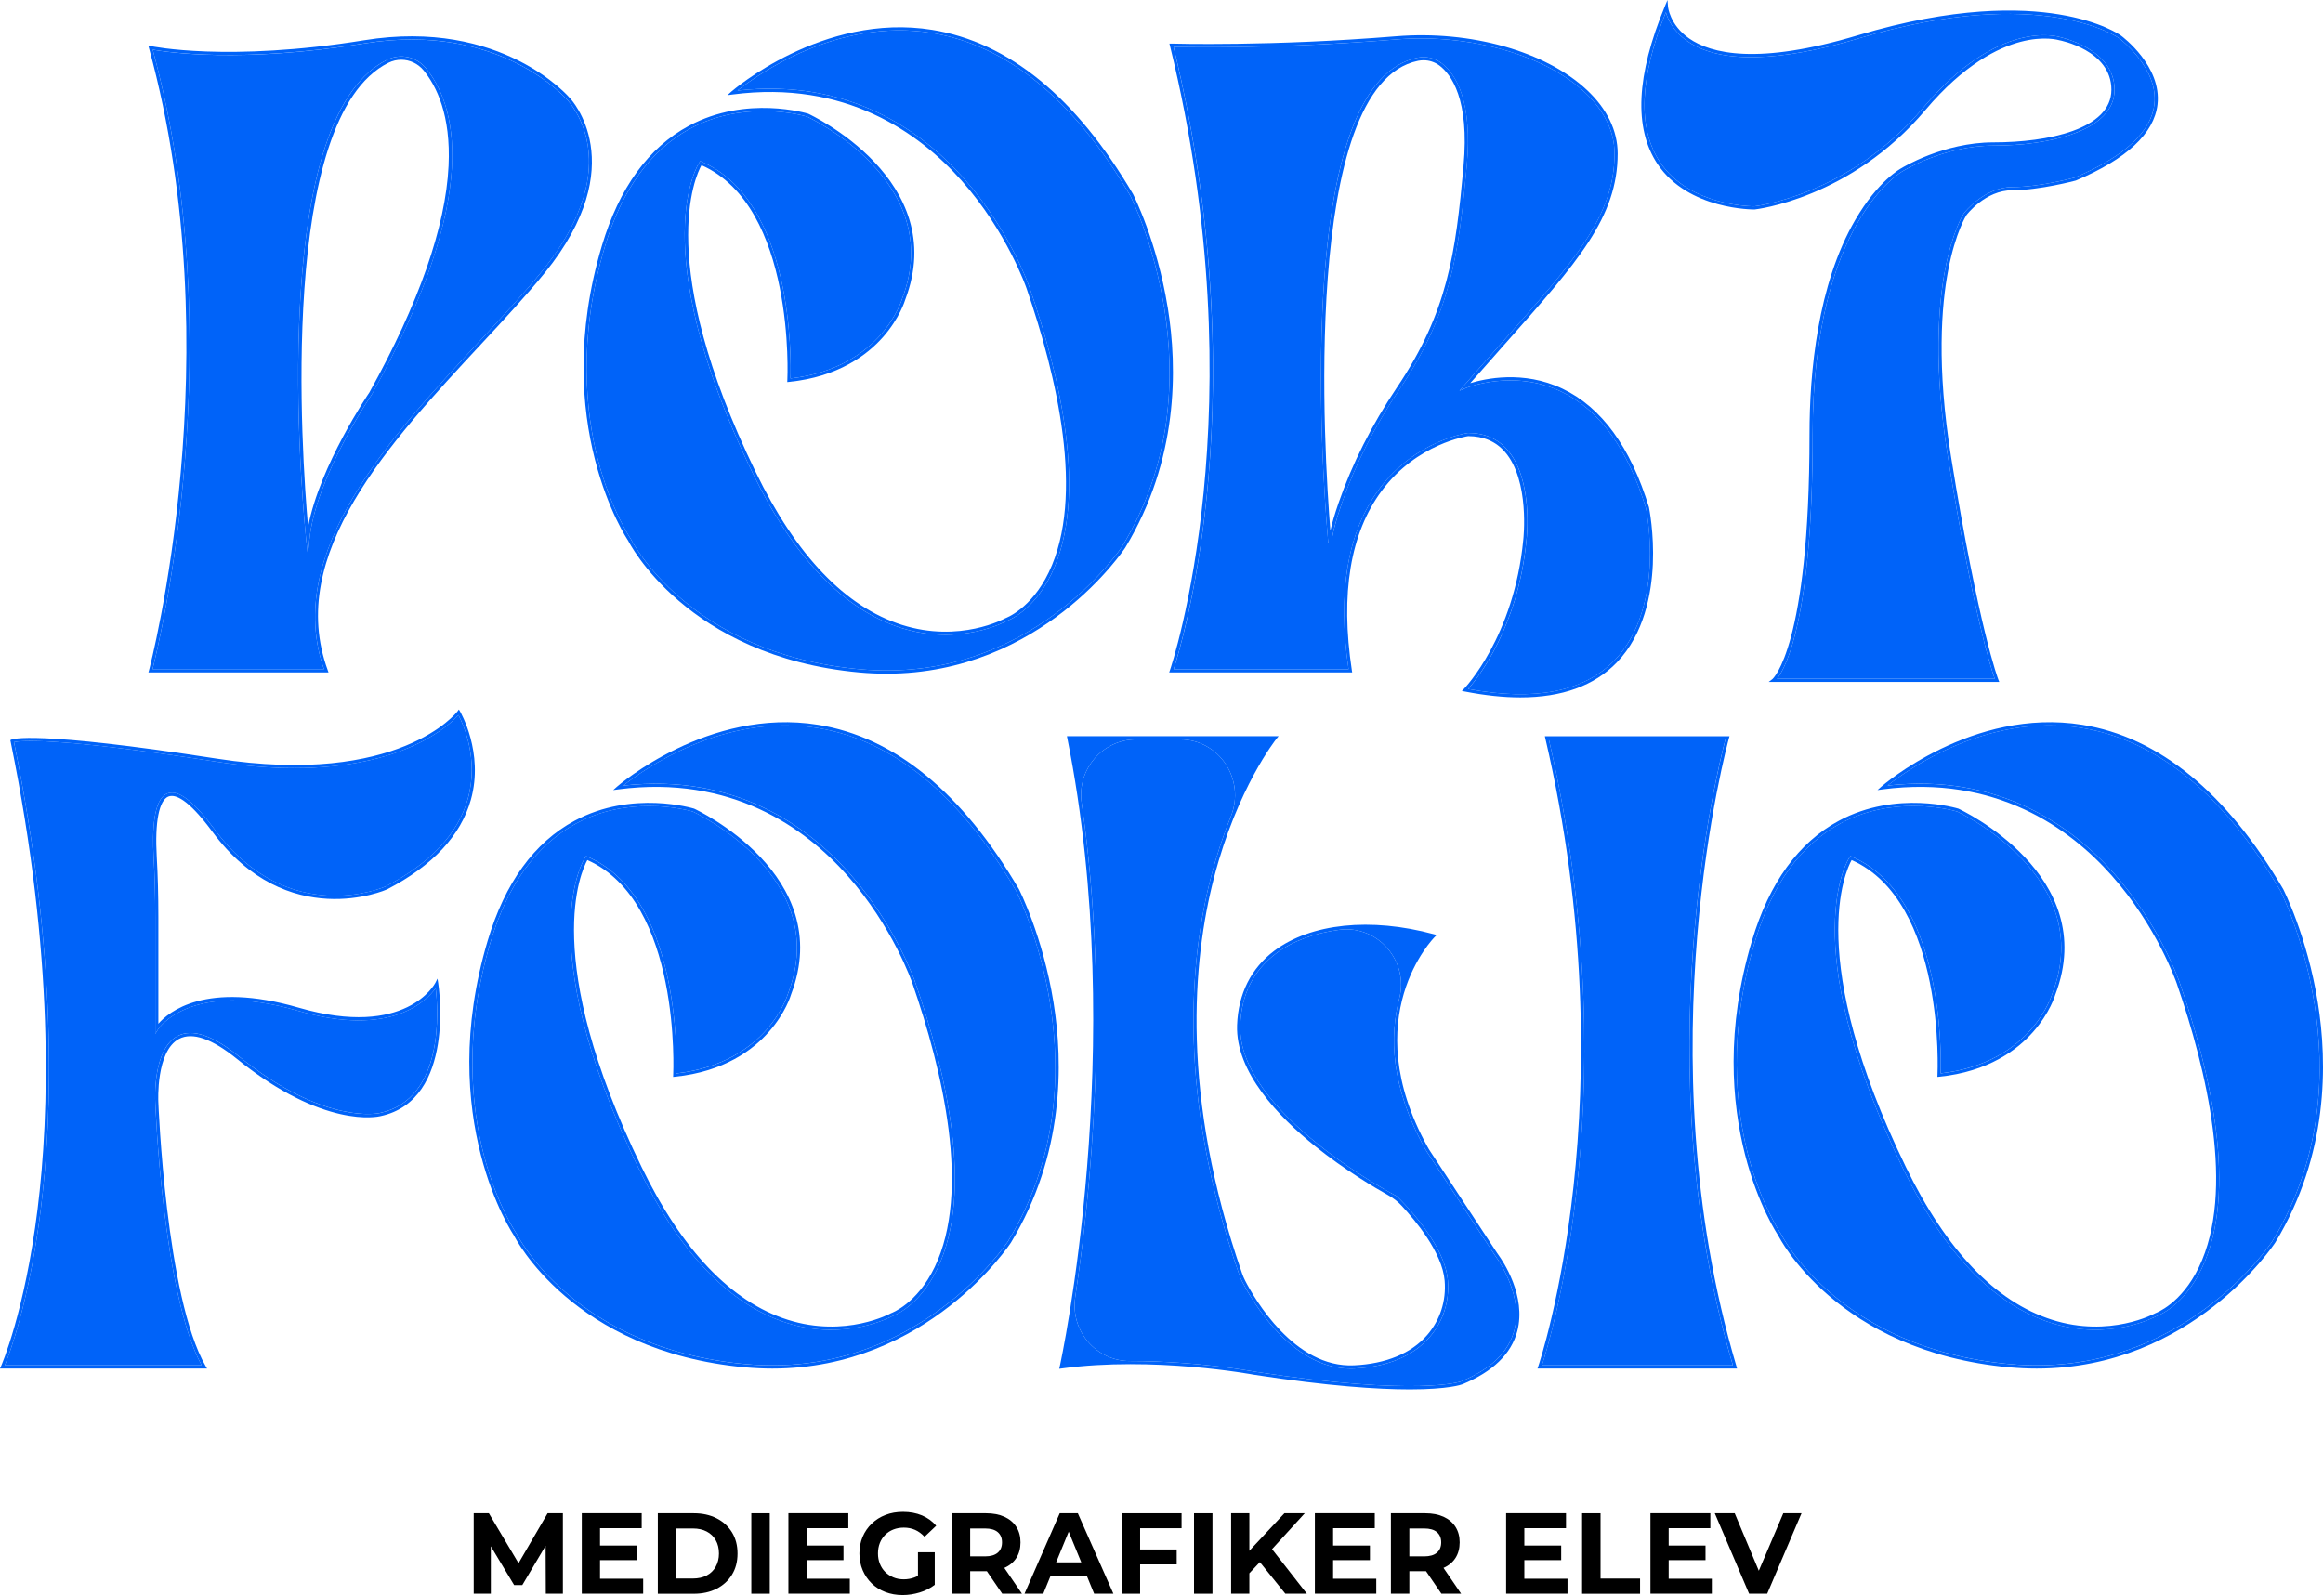
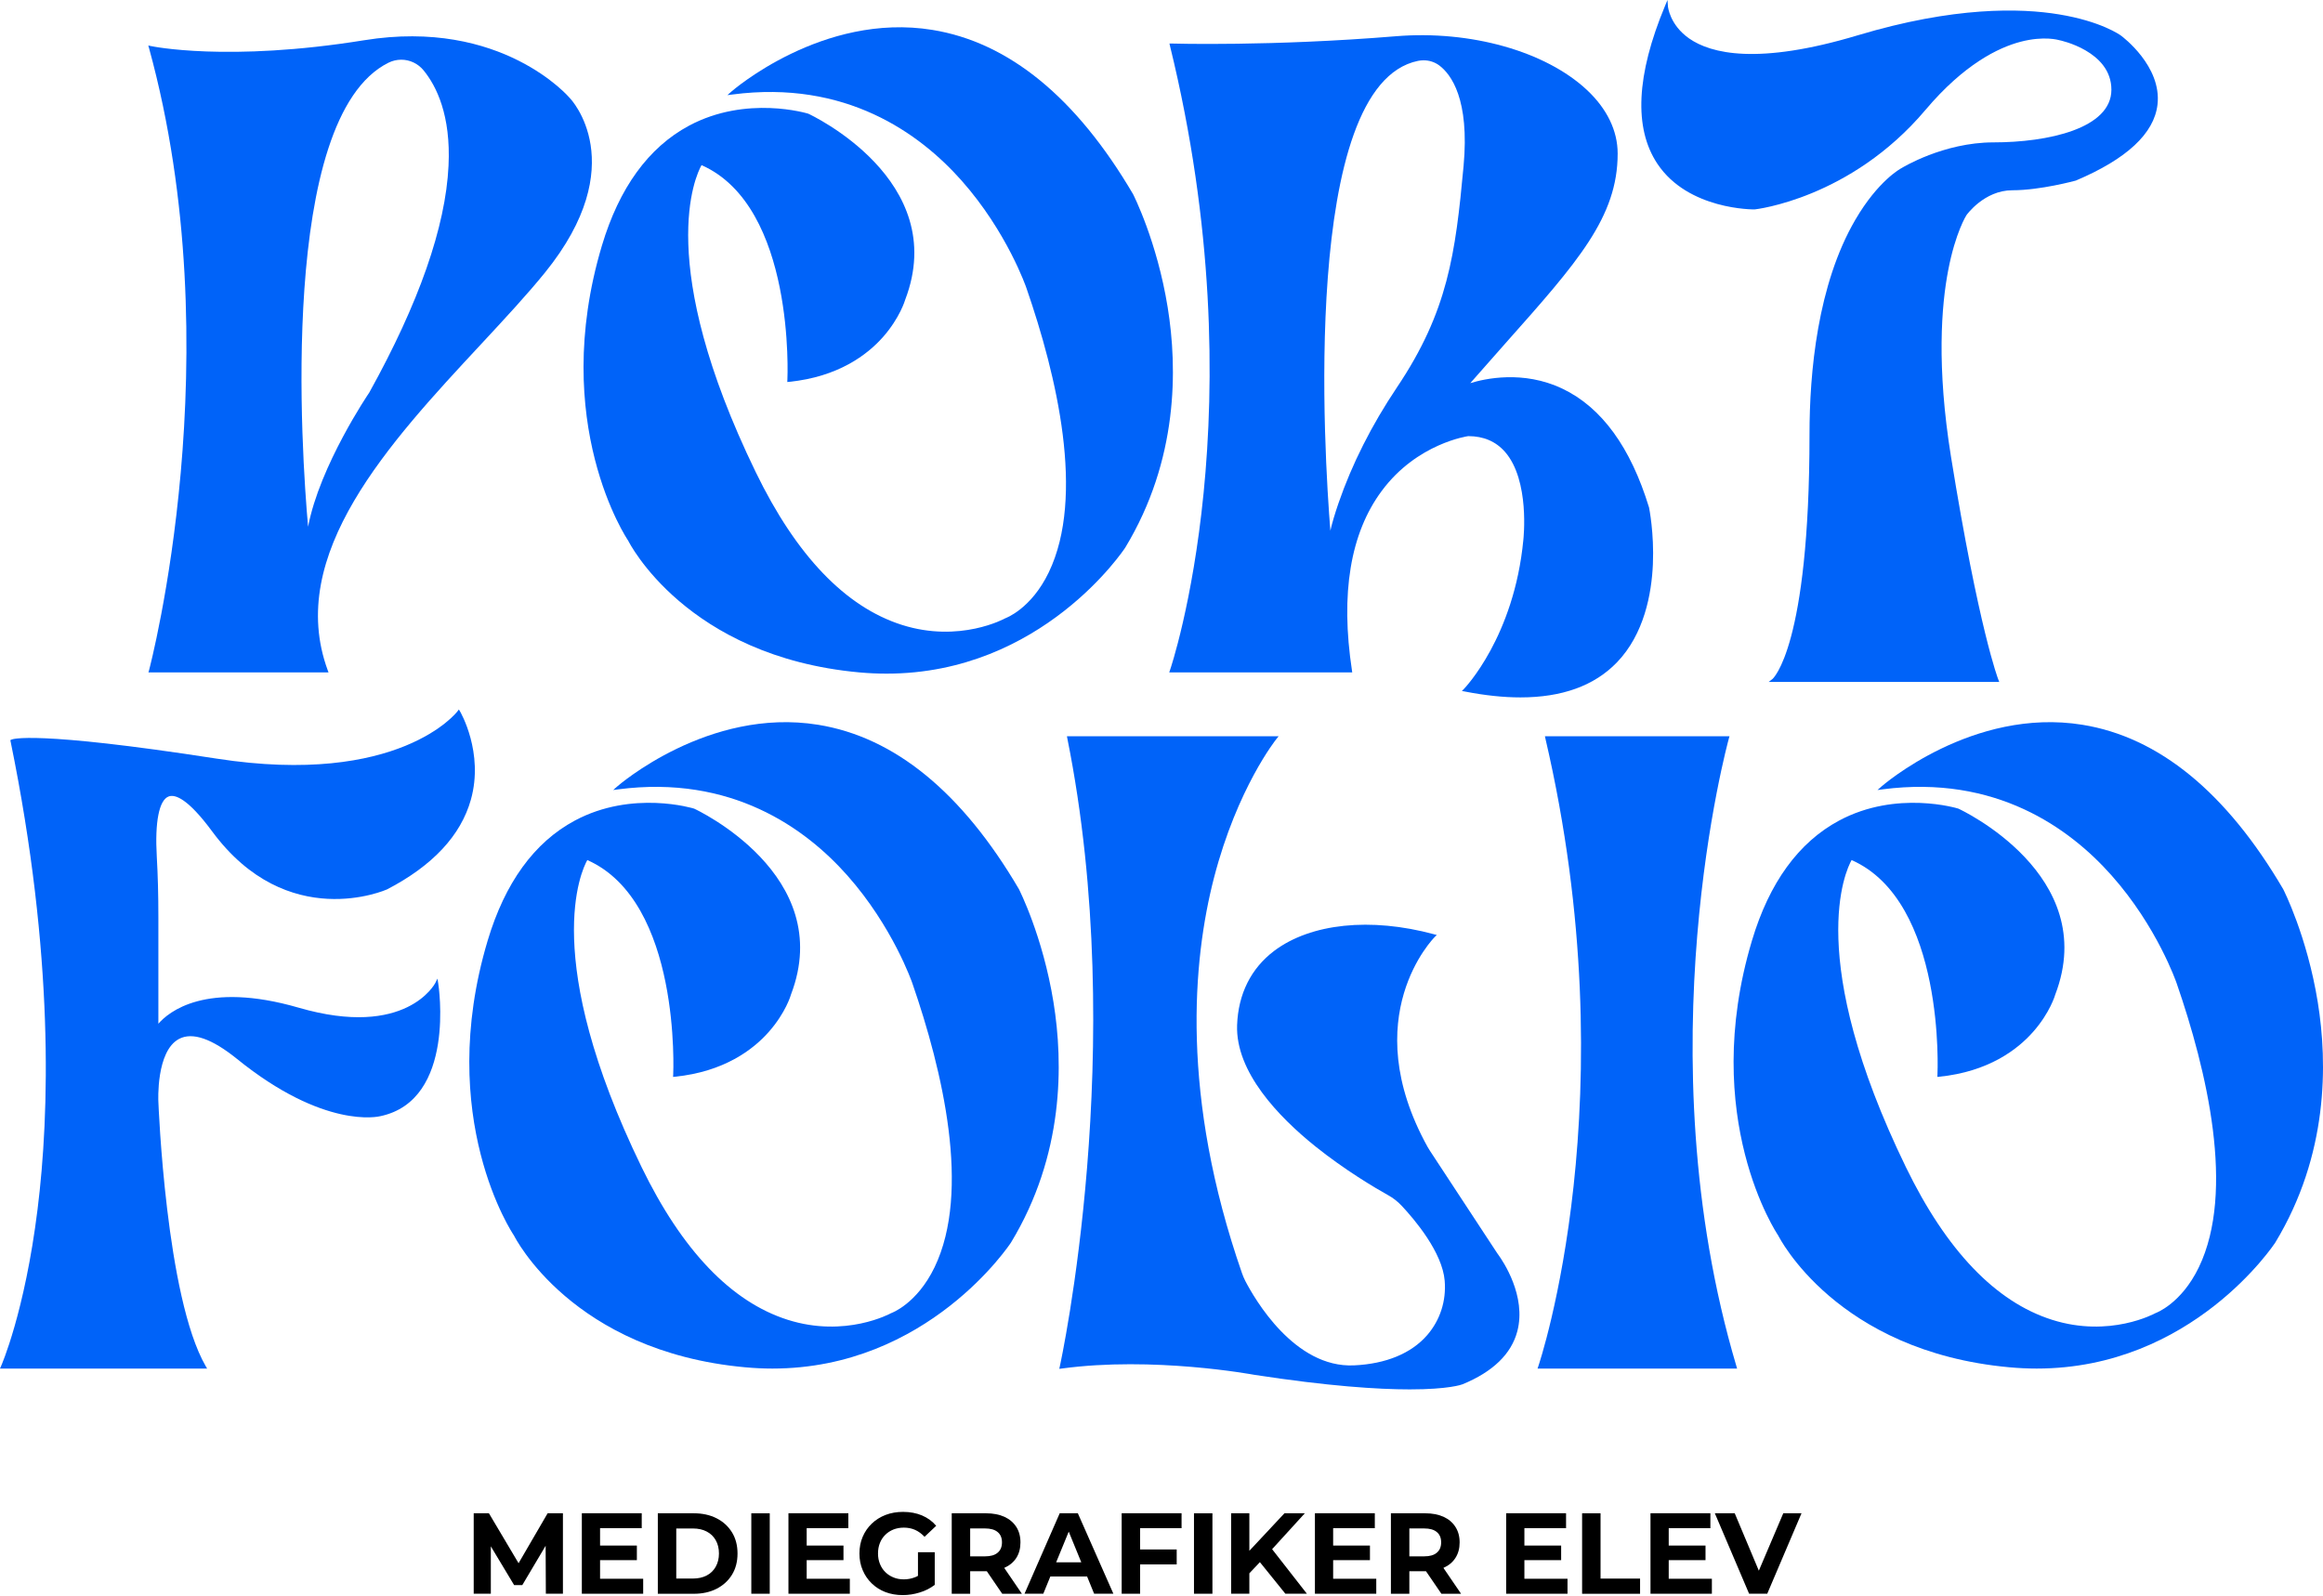
- <svg xmlns="http://www.w3.org/2000/svg" id="Lag_2" data-name="Lag 2" viewBox="0 0 544.18 373.75" width="544.18" height="373.75">
+ <svg xmlns="http://www.w3.org/2000/svg" id="Lag_2" data-name="Lag 2" viewBox="0 0 544.18 373.75">
  <defs>
    <style>
      .cls-1, .cls-2 {
        stroke-width: 0px;
      }

      .cls-2 {
        fill: #0063f9;
      }
    </style>
  </defs>
  <g id="Layer_1" data-name="Layer 1">
    <g>
      <g>
-         <g>
-           <path class="cls-2" d="m133.53,23.02c-.15-.19-15.97-18.81-48.23-13.59-31.96,5.16-49.79,1.41-49.96,1.36l-.6-.13.16.6c19.63,71.5.2,145.09,0,145.82l-.13.47h42.19l-.18-.5c-9.93-27.09,14.42-53.28,35.9-76.39,5.5-5.91,10.69-11.5,14.96-16.76,20.6-25.41,6.02-40.75,5.89-40.88Zm-6.46,40.4c-4.25,5.24-9.44,10.83-14.93,16.73-20.43,21.98-45.83,49.29-36.24,76.65h-40.16c1.64-6.43,18.65-76.65.04-145.17,3.34.6,20.76,3.19,49.64-1.47,31.82-5.14,47.39,13.15,47.57,13.36.04.04,3.62,3.77,4.69,10.5,1.78,11.29-4.79,22.22-10.62,29.39Z" />
-           <path class="cls-2" d="m137.68,34.03c-1.07-6.73-4.66-10.47-4.69-10.5-.18-.21-15.75-18.5-47.57-13.36-28.88,4.67-46.3,2.07-49.64,1.47,18.61,68.51,1.6,138.73-.04,145.17h40.16c-9.59-27.36,15.81-54.67,36.24-76.65,5.49-5.9,10.68-11.48,14.93-16.73,5.83-7.17,12.39-18.1,10.62-29.39Zm-50.55,58.36c-.15.22-13.22,19.46-14.66,34.15l-.35,3.52-.39-3.52c-.02-.25-2.65-24.7-1.66-50.63,1.34-34.92,8.27-55.74,20.59-61.89,3.15-1.57,6.91-.75,9.15,2,6.6,8.09,13.73,28.77-12.69,76.36Z" />
-         </g>
-         <path class="cls-2" d="m99.81,16.03c-2.24-2.75-6-3.57-9.15-2-12.32,6.15-19.25,26.97-20.59,61.89-.99,25.92,1.64,50.38,1.66,50.63l.39,3.52.35-3.52c1.44-14.69,14.51-33.93,14.66-34.15,26.41-47.59,19.29-68.27,12.69-76.36Zm-13.31,75.97c-.13.18-11.6,17.09-14.33,31.44-1.47-16.58-7.1-95.81,18.82-108.73.97-.48,2-.71,3.01-.71,1.97,0,3.91.88,5.25,2.51,2.98,3.65,6.4,10.48,5.83,22.35-.68,14.28-6.94,32.17-18.57,53.13Z" />
-         <g>
-           <path class="cls-2" d="m273.54,72.02c-2.51-15.54-8.04-26.39-8.1-26.51-13.29-22.65-29.12-35.61-47.05-38.51-25.7-4.15-46.86,14.3-47.08,14.48l-.91.82,1.2-.16c26.47-3.46,43.78,9.05,53.63,20.15,10.7,12.06,15.18,25.11,15.23,25.24,7.11,20.54,13.79,48.75,5.23,66.56-4.15,8.63-10.1,10.74-10.22,10.79-.1.06-10.64,5.85-24.19,1.54-13.23-4.2-24.75-16.24-34.24-35.79-23.8-49.04-14.09-69.46-12.71-71.93,22.03,9.74,20.14,49.98,20.11,50.38l-.02.44.43-.04c11.54-1.17,18.32-6.35,21.98-10.48,3.97-4.5,5.19-8.65,5.23-8.79,10.69-28.03-22.34-43.38-22.71-43.56-.14-.04-14.44-4.44-27.97,2.83-9.47,5.09-16.33,14.54-20.38,28.09-12.43,41.6,6,68.89,6.15,69.11.13.27,13.59,27.16,54.15,30.88,2.2.2,4.32.29,6.4.29,36.43,0,55.69-29.21,55.9-29.53,12.42-20.52,12.27-41.94,9.95-56.29Zm-10.57,55.89c-.21.33-21.45,32.58-61.61,28.89-40.13-3.67-53.43-30.19-53.58-30.52-.04-.07-4.66-6.82-7.71-18.58-2.81-10.87-4.82-28.36,1.63-49.92,3.99-13.36,10.72-22.66,20-27.65,6-3.22,12.15-4.11,17.1-4.11,6,0,10.23,1.3,10.28,1.32.32.15,32.73,15.22,22.27,42.61,0,.04-1.23,4.19-5.11,8.56-3.53,3.97-10.03,8.93-21.06,10.16.15-4.47.67-41.63-20.87-50.8l-.27-.12-.17.25c-.14.2-3.38,5.09-3.47,16.57-.09,10.53,2.62,28.87,15.97,56.37,9.58,19.74,21.26,31.92,34.69,36.18,13.87,4.4,24.65-1.54,24.7-1.58.25-.08,6.28-2.21,10.56-11.1,8.7-18.04,1.99-46.49-5.18-67.18-.04-.13-4.57-13.31-15.36-25.47-9.81-11.06-26.93-23.51-53.02-20.57,4.42-3.52,23.25-17.1,45.5-13.5,17.7,2.87,33.35,15.7,46.52,38.14.22.43,21.73,43.14-1.83,82.03Z" />
-           <path class="cls-2" d="m262.97,127.91c-.21.33-21.45,32.58-61.61,28.89-40.13-3.67-53.43-30.19-53.58-30.52-.04-.07-4.66-6.82-7.71-18.58-2.81-10.87-4.82-28.36,1.63-49.92,3.99-13.36,10.72-22.66,20-27.65,6-3.22,12.15-4.11,17.1-4.11,6,0,10.23,1.3,10.28,1.32.32.15,32.73,15.22,22.27,42.61,0,.04-1.23,4.19-5.11,8.56-3.53,3.97-10.03,8.93-21.06,10.16.15-4.47.67-41.63-20.87-50.8l-.27-.12-.17.25c-.14.2-3.38,5.09-3.47,16.57-.09,10.53,2.62,28.87,15.97,56.37,9.58,19.74,21.26,31.92,34.69,36.18,13.87,4.4,24.65-1.54,24.7-1.58.25-.08,6.28-2.21,10.56-11.1,8.7-18.04,1.99-46.49-5.18-67.18-.04-.13-4.57-13.31-15.36-25.47-9.81-11.06-26.93-23.51-53.02-20.57,4.42-3.52,23.25-17.1,45.5-13.5,17.7,2.87,33.35,15.7,46.52,38.14.22.43,21.73,43.14-1.83,82.03Z" />
-         </g>
-         <g>
-           <path class="cls-2" d="m386.3,118.91c-4.3-14.1-11.12-23.47-20.27-27.83-9.22-4.4-18.27-2.33-21.61-1.3,2.91-3.32,5.61-6.37,8.24-9.32,16.95-19.08,26.29-29.59,26.29-44.48,0-5.33-2.48-10.47-7.18-14.87-9.71-9.1-27.27-14.04-44.75-12.61-29.15,2.39-52.36,1.72-52.59,1.71h-.49s.12.46.12.46c20.81,84.97.22,145.78,0,146.38l-.17.5h42.87l-.07-.43c-2.73-18.02-.38-32.2,6.99-42.12,8.29-11.15,20.18-12.79,20.25-12.81,3.57,0,6.46,1.24,8.61,3.7,5.87,6.72,4.32,20.44,4.3,20.58-2.16,22.78-13.78,34.82-13.9,34.94l-.49.49.69.13c4.7.92,9.05,1.38,13.03,1.38,9.75,0,17.31-2.74,22.58-8.19,6.42-6.64,8.13-16.16,8.44-22.98.32-7.35-.88-13.23-.9-13.33Zm.16,13.32c-.3,6.68-1.97,16-8.23,22.47-7.14,7.38-18.68,9.64-34.3,6.73,2.22-2.53,11.71-14.45,13.65-34.88.07-.58,1.61-14.18-4.48-21.16-2.28-2.61-5.36-3.94-9.19-3.94h-.01c-.13.01-12.3,1.68-20.78,13.09-7.45,10.01-9.87,24.23-7.21,42.27h-40.98c.91-2.83,5.41-17.54,7.76-40.61,2.4-23.57,2.98-60.92-7.79-105.23,3.48.08,25.31.48,52.18-1.73,17.02-1.4,34.77,3.59,44.19,12.41,4.54,4.26,6.94,9.21,6.94,14.33,0,14.6-9.27,25.03-26.1,43.98-2.9,3.27-5.9,6.64-9.17,10.39l-1.06,1.21,1.47-.62c.11-.04,11.12-4.55,22.37.82,8.96,4.27,15.64,13.48,19.86,27.34.01.06,1.19,5.87.88,13.13Z" />
-           <path class="cls-2" d="m385.59,119.1c-4.22-13.86-10.9-23.07-19.86-27.34-11.25-5.37-22.26-.87-22.37-.82l-1.47.62,1.06-1.21c3.26-3.75,6.26-7.12,9.17-10.39,16.83-18.94,26.1-29.37,26.1-43.98,0-5.12-2.4-10.07-6.94-14.33-9.42-8.82-27.17-13.81-44.19-12.41-26.87,2.21-48.7,1.81-52.18,1.73,10.78,44.3,10.2,81.66,7.79,105.23-2.34,23.07-6.84,37.78-7.76,40.61h40.98c-2.67-18.04-.24-32.26,7.21-42.27,8.48-11.41,20.66-13.08,20.78-13.09h.01c3.82,0,6.9,1.33,9.19,3.94,6.09,6.98,4.55,20.59,4.48,21.16-1.94,20.43-11.43,32.35-13.65,34.88,15.62,2.92,27.16.66,34.3-6.73,6.26-6.48,7.93-15.79,8.23-22.47.32-7.26-.86-13.07-.88-13.13Zm-71.32-1c-1.38,4-2.17,7.08-2.36,9.19h-.74c-.02-.27-2.62-27.09-1.39-54.34,1.67-36.75,9.16-56.74,22.26-59.42,1.98-.4,4.01.04,5.57,1.21,3.51,2.63,7.38,8.98,5.97,24.27-1.91,20.68-3.69,34.26-15.74,52.2-5.88,8.76-10.45,17.81-13.59,26.89Z" />
-         </g>
-         <path class="cls-2" d="m337.61,14.74c-1.56-1.17-3.59-1.62-5.57-1.21-13.1,2.68-20.58,22.67-22.26,59.42-1.24,27.25,1.36,54.08,1.39,54.34h.74c.18-2.1.98-5.19,2.36-9.19,3.13-9.08,7.71-18.13,13.59-26.89,12.05-17.94,13.83-31.53,15.74-52.2,1.41-15.29-2.47-21.64-5.97-24.27Zm5.24,24.19c-1.89,20.57-3.67,34.07-15.61,51.86-5.92,8.81-10.51,17.92-13.67,27.05-.87,2.52-1.51,4.69-1.92,6.49-1.38-17.08-7.07-104.43,20.53-110.08.43-.08.87-.13,1.3-.13,1.33,0,2.63.42,3.69,1.21,2.74,2.06,7.12,7.86,5.67,23.59Z" />
-         <g>
-           <path class="cls-2" d="m496.84,8.33c-.18-.13-4.64-3.34-14.51-4.96-9.07-1.5-24.6-1.86-47.12,4.9-23.45,7.04-34.43,4.29-39.51.74-4.58-3.19-4.96-7.43-4.96-7.47l-.12-1.53-.59,1.42c-6.73,16.18-7.32,28.62-1.77,36.96,7.23,10.85,22.6,10.69,22.77,10.69.22-.02,22.46-2.5,40.03-23.32,9.05-10.72,17.08-14.59,22.22-15.95,5.56-1.47,9.03-.41,9.11-.39.13.02,12.22,2.3,12.22,11.6s-14.88,12.34-27.63,12.34c-11.76,0-21.46,5.98-21.53,6.03-.22.11-5.5,2.96-10.83,12.11-8.87,15.22-10.73,35.76-10.73,50.31,0,49.8-8.59,57.22-8.69,57.31l-.88.67h54.03l-.21-.52c-.04-.11-4.56-11.69-11.1-52.29-3.4-21.16-2.24-35.42-.66-43.66,1.71-8.92,4.26-12.89,4.27-12.91.04-.06,4.39-5.84,10.76-5.84s14.75-2.24,14.87-2.27c11.91-5.03,18.35-11.03,19.13-17.8,1.04-8.98-8.18-15.89-8.58-16.18Zm7.85,16.09c-.75,6.49-7.04,12.27-18.64,17.18-.08.02-8.13,2.23-14.64,2.23s-11.16,5.89-11.36,6.15c-.1.16-2.64,4.09-4.38,13.14-1.6,8.3-2.78,22.68.65,43.99,5.81,36.07,10.03,49.3,10.96,51.94h-51c2.06-2.61,8.35-14.11,8.35-57.23,0-50.01,20.95-61.65,21.19-61.77.1-.06,9.63-5.93,21.17-5.93,13.08,0,28.36-3.43,28.36-13.09s-12.7-12.31-12.78-12.33c-.58-.19-14.43-4.32-32.07,16.57-17.37,20.59-39.32,23.04-39.51,23.07-.15,0-15.1.16-22.12-10.36-5.27-7.92-4.81-19.74,1.37-35.12.44,1.59,1.67,4.42,5.01,6.76,9.44,6.62,27.05,3.31,40.16-.62,42.75-12.83,60.82-.18,61-.05.09.07,9.26,6.94,8.27,15.49Z" />
-           <path class="cls-2" d="m504.69,24.42c-.75,6.49-7.04,12.27-18.64,17.18-.08.02-8.13,2.23-14.64,2.23s-11.16,5.89-11.36,6.15c-.1.16-2.64,4.09-4.38,13.14-1.6,8.3-2.78,22.68.65,43.99,5.81,36.07,10.03,49.3,10.96,51.94h-51c2.06-2.61,8.35-14.11,8.35-57.23,0-50.01,20.95-61.65,21.19-61.77.1-.06,9.63-5.93,21.17-5.93,13.08,0,28.36-3.43,28.36-13.09s-12.7-12.31-12.78-12.33c-.58-.19-14.43-4.32-32.07,16.57-17.37,20.59-39.32,23.04-39.51,23.07-.15,0-15.1.16-22.12-10.36-5.27-7.92-4.81-19.74,1.37-35.12.44,1.59,1.67,4.42,5.01,6.76,9.44,6.62,27.05,3.31,40.16-.62,42.75-12.83,60.82-.18,61-.05.09.07,9.26,6.94,8.27,15.49Z" />
-         </g>
-         <g>
-           <path class="cls-2" d="m246.79,234.85c-2.51-15.55-8.04-26.39-8.1-26.51-13.3-22.66-29.12-35.62-47.05-38.51-25.71-4.15-46.87,14.3-47.08,14.48l-.91.81,1.2-.16c26.47-3.45,43.78,9.05,53.63,20.15,10.7,12.05,15.18,25.1,15.24,25.23,7.11,20.54,13.79,48.76,5.23,66.56-4.15,8.63-10.1,10.75-10.23,10.8-.1.06-10.63,5.85-24.19,1.54-13.22-4.2-24.74-16.25-34.23-35.79-23.81-49.04-14.09-69.46-12.71-71.93,22.03,9.74,20.13,49.98,20.11,50.38l-.02.43.43-.04c11.53-1.17,18.32-6.34,21.97-10.48,3.98-4.49,5.19-8.64,5.23-8.79,10.7-28.02-22.33-43.38-22.71-43.55-.15-.04-14.44-4.44-27.98,2.83-9.47,5.09-16.32,14.54-20.37,28.09-12.44,41.59,5.99,68.88,6.15,69.11.13.27,13.59,27.16,54.15,30.88,2.19.19,4.32.29,6.39.29,36.44,0,55.69-29.21,55.9-29.54,12.43-20.52,12.27-41.93,9.95-56.28Zm-10.57,55.89c-.21.32-21.45,32.57-61.61,28.89-40.13-3.68-53.43-30.2-53.58-30.52-.05-.07-4.66-6.82-7.71-18.58-2.81-10.88-4.82-28.36,1.63-49.92,3.99-13.35,10.72-22.65,20-27.64,6-3.22,12.15-4.11,17.1-4.11,6,0,10.23,1.3,10.28,1.32.33.15,32.73,15.23,22.28,42.61-.01.04-1.24,4.2-5.11,8.56-3.53,3.98-10.03,8.94-21.06,10.17.15-4.47.67-41.63-20.87-50.8l-.27-.12-.17.25c-.14.2-3.38,5.09-3.48,16.58-.08,10.53,2.62,28.86,15.97,56.37,9.58,19.74,21.25,31.92,34.69,36.18,13.86,4.4,24.64-1.54,24.7-1.58.25-.08,6.28-2.21,10.56-11.1,8.7-18.04,1.98-46.49-5.18-67.18-.04-.13-4.57-13.31-15.36-25.47-9.82-11.06-26.94-23.51-53.02-20.57,4.42-3.51,23.25-17.09,45.5-13.5,17.7,2.87,33.35,15.7,46.51,38.14.22.43,21.73,43.14-1.82,82.03Z" />
-           <path class="cls-2" d="m236.22,290.73c-.21.32-21.45,32.57-61.61,28.89-40.13-3.68-53.43-30.2-53.58-30.52-.05-.07-4.66-6.82-7.71-18.58-2.81-10.88-4.82-28.36,1.63-49.92,3.99-13.35,10.72-22.65,20-27.64,6-3.22,12.15-4.11,17.1-4.11,6,0,10.23,1.3,10.28,1.32.33.15,32.73,15.23,22.28,42.61-.01.04-1.24,4.2-5.11,8.56-3.53,3.98-10.03,8.94-21.06,10.17.15-4.47.67-41.63-20.87-50.8l-.27-.12-.17.25c-.14.2-3.38,5.09-3.48,16.58-.08,10.53,2.62,28.86,15.97,56.37,9.58,19.74,21.25,31.92,34.69,36.18,13.86,4.4,24.64-1.54,24.7-1.58.25-.08,6.28-2.21,10.56-11.1,8.7-18.04,1.98-46.49-5.18-67.18-.04-.13-4.57-13.31-15.36-25.47-9.82-11.06-26.94-23.51-53.02-20.57,4.42-3.51,23.25-17.09,45.5-13.5,17.7,2.87,33.35,15.7,46.51,38.14.22.43,21.73,43.14-1.82,82.03Z" />
-         </g>
-         <g>
-           <path class="cls-2" d="m542.96,234.85c-2.51-15.55-8.04-26.39-8.1-26.51-13.3-22.66-29.12-35.62-47.05-38.51-25.71-4.15-46.87,14.3-47.08,14.48l-.91.81,1.2-.16c26.47-3.45,43.78,9.05,53.63,20.15,10.7,12.05,15.18,25.1,15.24,25.23,7.11,20.54,13.79,48.76,5.23,66.56-4.15,8.63-10.1,10.75-10.22,10.8-.11.06-10.64,5.85-24.19,1.54-13.23-4.2-24.75-16.25-34.24-35.79-23.81-49.04-14.09-69.46-12.71-71.93,22.03,9.74,20.13,49.98,20.11,50.38l-.02.43.43-.04c11.53-1.17,18.32-6.34,21.97-10.48,3.98-4.49,5.19-8.64,5.23-8.79,10.7-28.02-22.33-43.38-22.71-43.55-.15-.04-14.44-4.44-27.97,2.83-9.47,5.09-16.33,14.54-20.38,28.09-12.44,41.59,5.99,68.88,6.15,69.11.13.27,13.59,27.16,54.15,30.88,2.19.19,4.32.29,6.39.29,36.44,0,55.69-29.21,55.9-29.54,12.43-20.52,12.27-41.93,9.95-56.28Zm-10.57,55.89c-.21.32-21.48,32.57-61.61,28.89-40.13-3.68-53.43-30.2-53.58-30.52-.05-.07-4.68-6.84-7.72-18.62-2.81-10.86-4.8-28.34,1.64-49.89,3.99-13.35,10.72-22.65,20-27.64,6-3.22,12.15-4.11,17.1-4.11,6,0,10.23,1.3,10.28,1.32.33.15,32.73,15.23,22.28,42.61-.01.04-1.24,4.2-5.11,8.56-3.53,3.98-10.03,8.94-21.06,10.17.15-4.47.67-41.63-20.87-50.8l-.27-.12-.17.25c-.14.2-3.38,5.09-3.48,16.58-.08,10.53,2.62,28.86,15.97,56.37,9.58,19.74,21.25,31.92,34.69,36.18,13.86,4.4,24.64-1.54,24.7-1.58.25-.08,6.28-2.21,10.56-11.1,8.7-18.04,1.98-46.49-5.18-67.18-.04-.13-4.57-13.31-15.36-25.47-9.81-11.06-26.94-23.51-53.02-20.57,4.42-3.51,23.24-17.1,45.5-13.5,17.7,2.87,33.35,15.7,46.51,38.14.22.43,21.73,43.14-1.82,82.03Z" />
-           <path class="cls-2" d="m532.39,290.73c-.21.32-21.48,32.57-61.61,28.89-40.13-3.68-53.43-30.2-53.58-30.52-.05-.07-4.68-6.84-7.72-18.62-2.81-10.86-4.8-28.34,1.64-49.89,3.99-13.35,10.72-22.65,20-27.64,6-3.22,12.15-4.11,17.1-4.11,6,0,10.23,1.3,10.28,1.32.33.15,32.73,15.23,22.28,42.61-.01.04-1.24,4.2-5.11,8.56-3.53,3.98-10.03,8.94-21.06,10.17.15-4.47.67-41.63-20.87-50.8l-.27-.12-.17.25c-.14.2-3.38,5.09-3.48,16.58-.08,10.53,2.62,28.86,15.97,56.37,9.58,19.74,21.25,31.92,34.69,36.18,13.86,4.4,24.64-1.54,24.7-1.58.25-.08,6.28-2.21,10.56-11.1,8.7-18.04,1.98-46.49-5.18-67.18-.04-.13-4.57-13.31-15.36-25.47-9.81-11.06-26.94-23.51-53.02-20.57,4.42-3.51,23.24-17.1,45.5-13.5,17.7,2.87,33.35,15.7,46.51,38.14.22.43,21.73,43.14-1.82,82.03Z" />
-         </g>
-         <g>
-           <path class="cls-2" d="m39.51,186.62c1.48-.55,4.45.43,10.19,8.19,17.65,23.9,40.73,13.69,40.98,13.58,10.68-5.55,17.28-12.62,19.63-21.02,3.09-11.05-2.48-20.56-2.53-20.66l-.29-.47-.32.44c-.13.18-13.67,17.69-56.38,11.08-43.09-6.68-47.92-4.55-48.11-4.46l-.26.13.06.28c10.26,50.16,9.1,87.31,6.32,109.63-3.01,24.19-8.52,36.67-8.57,36.8l-.24.52h48.52l-.33-.56c-9.33-16.16-11.07-61.49-11.09-61.95,0-.12-.58-11.88,4.86-14.73,3.12-1.64,7.68-.06,13.54,4.68,20.37,16.5,33.1,13.56,33.62,13.43,17.82-3.77,13.59-30.83,13.55-31.1l-.18-1.13-.51,1.02c-.07.13-6.83,13.08-31.98,5.79-21.84-6.34-30.55,1.05-32.89,3.76v-24.95c0-5.18-.13-9.82-.38-14.19-.47-8.13.55-13.28,2.78-14.12Zm-3.52,14.15c.25,4.37.38,8.99.38,14.15v27.34l.68-1.09c.07-.12,7.57-11.63,32.74-4.33,21.84,6.34,30.2-2.39,32.28-5.3.57,4.86,2.13,26.04-13.11,29.26-.13.03-12.91,2.99-33-13.28-6.11-4.95-10.93-6.55-14.34-4.77-5.86,3.07-5.28,14.93-5.25,15.43.01.45,1.73,44.95,10.87,61.73H1.13c1.07-2.62,5.72-14.93,8.41-36.43,2.78-22.34,3.95-59.47-6.26-109.59,1.47-.33,9.64-1.25,47.4,4.59,6.81,1.05,12.88,1.5,18.28,1.5,25.9,0,36.45-10.2,38.44-12.44,1.04,2,4.83,10.23,2.2,19.61-2.28,8.19-8.77,15.1-19.24,20.54-.22.1-22.78,10.07-40.07-13.35-4.89-6.62-8.5-9.39-11.03-8.45-3.34,1.25-3.62,8.77-3.27,14.86Z" />
-           <path class="cls-2" d="m109.6,187.16c-2.28,8.19-8.77,15.1-19.24,20.54-.22.1-22.78,10.07-40.07-13.35-4.89-6.62-8.5-9.39-11.03-8.45-3.34,1.25-3.62,8.77-3.27,14.86.25,4.37.38,8.99.38,14.15v27.34l.68-1.09c.07-.12,7.57-11.63,32.74-4.33,21.84,6.34,30.2-2.39,32.28-5.3.57,4.86,2.13,26.04-13.11,29.26-.13.03-12.91,2.99-33-13.28-6.11-4.95-10.93-6.55-14.34-4.77-5.86,3.07-5.28,14.93-5.25,15.43.01.45,1.73,44.95,10.87,61.73H1.13c1.07-2.62,5.72-14.93,8.41-36.43,2.78-22.34,3.95-59.47-6.26-109.59,1.47-.33,9.64-1.25,47.4,4.59,6.81,1.05,12.88,1.5,18.28,1.5,25.9,0,36.45-10.2,38.44-12.44,1.04,2,4.83,10.23,2.2,19.61Z" />
-         </g>
-         <g>
-           <path class="cls-2" d="m350.7,293.59l-15.73-23.94c-.19-.29-.38-.59-.54-.9-16.88-30.51,1.48-49.02,1.67-49.21l.47-.46-.63-.17c-14.85-4.02-28.85-2.57-37.44,3.88-5.44,4.09-8.44,10.11-8.7,17.41-.38,10.98,9.73,21.49,18.28,28.36,6.95,5.59,14.01,9.75,17.12,11.49,1.16.65,2.22,1.47,3.13,2.45,3.06,3.27,9.54,10.91,10.09,17.59.39,4.71-1.06,9.21-4.07,12.7-3.73,4.31-9.66,6.77-17.14,7.12-14.01.68-23.37-15.68-25.5-19.8-.29-.56-.54-1.14-.74-1.73-14.48-41.61-11.59-73.37-6.58-92.73,5.47-21.1,14.54-32.42,14.63-32.54l.5-.61h-49.59l.09.45c14.55,72.4-1.6,146.51-1.77,147.25l-.12.52.53-.07c21.5-2.93,44.88,1.42,45.13,1.47,17.43,2.68,28.98,3.42,36.45,3.42,9.11,0,12.15-1.11,12.37-1.2,7.1-2.93,11.42-7.11,12.82-12.41,2.18-8.29-3.39-16.47-4.4-17.87-.12-.16-.23-.32-.33-.48Zm4.02,18.16c-1.34,5.07-5.5,9.07-12.38,11.91-.1.04-10.04,3.62-48.43-2.26-.18-.04-13.39-2.49-29.09-2.49-.05,0-.1,0-.15,0-7.92,0-13.99-7.1-12.78-15.05,3.55-23.47,8.27-68.85,1.49-115.73-1.14-7.85,4.92-14.87,12.73-14.87h10.35c9.16,0,15.35,9.43,11.88,18.04-1.64,4.07-3.26,8.79-4.64,14.13-5.04,19.46-7.97,51.4,6.61,93.26.2.58.45,1.15.73,1.7,2.1,4.07,11.34,20.29,25.36,20.29.29,0,.57,0,.86-.02,7.69-.36,13.8-2.91,17.66-7.38,3.15-3.64,4.65-8.34,4.25-13.25-.74-9.02-11.45-19.26-11.91-19.7l-.08-.06c-.38-.19-37.36-19.58-36.64-40.05.25-7.17,3.08-12.83,8.41-16.83,3.86-2.9,8.98-4.76,14.81-5.53,8.91-1.17,16.3,7.23,14.04,16.06s-2.11,20.53,6.02,35.22c.17.3.35.6.54.89l15.77,24.01c.1.16.21.31.32.46.96,1.35,6.36,9.4,4.28,17.23Z" />
-           <path class="cls-2" d="m354.72,311.75c-1.34,5.07-5.5,9.07-12.38,11.91-.1.04-10.04,3.62-48.43-2.26-.18-.04-13.39-2.49-29.09-2.49-.05,0-.1,0-.15,0-7.92,0-13.99-7.1-12.78-15.05,3.55-23.47,8.27-68.85,1.49-115.73-1.14-7.85,4.92-14.87,12.73-14.87h10.35c9.16,0,15.35,9.43,11.88,18.04-1.64,4.07-3.26,8.79-4.64,14.13-5.04,19.46-7.97,51.4,6.61,93.26.2.58.45,1.15.73,1.7,2.1,4.07,11.34,20.29,25.36,20.29.29,0,.57,0,.86-.02,7.69-.36,13.8-2.91,17.66-7.38,3.15-3.64,4.65-8.34,4.25-13.25-.74-9.02-11.45-19.26-11.91-19.7l-.08-.06c-.38-.19-37.36-19.58-36.64-40.05.25-7.17,3.08-12.83,8.41-16.83,3.86-2.9,8.98-4.76,14.81-5.53,8.91-1.17,16.3,7.23,14.04,16.06s-2.11,20.53,6.02,35.22c.17.3.35.6.54.89l15.77,24.01c.1.16.21.31.32.46.96,1.35,6.36,9.4,4.28,17.23Z" />
-         </g>
-         <g>
-           <path class="cls-2" d="m406.79,320.19c-21.95-73.82-1.97-146.47-1.78-147.2l.14-.48h-43.25l.1.46c19.64,84.19-1.44,146.57-1.66,147.2l-.17.49h46.75l-.15-.48Zm-45.57-.27c.93-2.87,5.56-17.93,8.15-41.3,2.64-23.84,3.65-61.44-6.53-105.35h41.35c-1.7,6.42-19.1,75.94,1.76,146.66h-44.73Z" />
-           <path class="cls-2" d="m369.36,278.61c2.64-23.84,3.65-61.44-6.53-105.35h41.35c-1.7,6.42-19.1,75.94,1.76,146.66h-44.73c.93-2.87,5.56-17.93,8.15-41.3Z" />
-         </g>
+         <path class="cls-2" d="m133.52,23.02c-.15-.19-15.97-18.81-48.22-13.59-31.96,5.16-49.79,1.4-49.96,1.36l-.6-.13.17.6c19.63,71.5.19,145.09,0,145.82l-.14.47h42.19l-.19-.5c-9.93-27.09,14.42-53.28,35.91-76.39,5.49-5.91,10.69-11.5,14.96-16.76,20.6-25.41,6.02-40.75,5.88-40.88Zm-28.45,15.84c-.68,14.28-6.94,32.17-18.57,53.13-.13.18-11.6,17.09-14.33,31.44-1.47-16.57-7.1-95.8,18.82-108.73.96-.48,1.99-.71,3.01-.71,1.97,0,3.91.88,5.24,2.51,2.98,3.65,6.41,10.49,5.83,22.36Z" />
+         <path class="cls-2" d="m263.6,128.31c-.21.32-19.47,29.53-55.9,29.53-2.09,0-4.21-.09-6.4-.29-40.57-3.72-54.02-30.61-54.15-30.88-.16-.22-18.58-27.51-6.15-69.11,4.05-13.55,10.91-23,20.37-28.09,13.54-7.27,27.84-2.87,27.98-2.83.37.17,33.4,15.53,22.71,43.56-.04.14-1.26,4.29-5.23,8.79-3.66,4.13-10.44,9.31-21.98,10.48l-.42.04.02-.44c.02-.4,1.91-40.64-20.11-50.38-1.39,2.48-11.1,22.9,12.7,71.94,9.49,19.55,21.01,31.58,34.24,35.79,13.56,4.31,24.09-1.48,24.19-1.54.12-.05,6.08-2.17,10.22-10.79,8.56-17.81,1.88-46.03-5.23-66.56-.04-.14-4.53-13.19-15.23-25.25-9.85-11.09-27.16-23.6-53.63-20.14l-1.2.15.91-.81c.22-.19,21.37-18.64,47.08-14.48,17.92,2.9,33.76,15.86,47.05,38.51.06.13,5.59,10.97,8.1,26.51,2.32,14.35,2.48,35.77-9.94,56.29Z" />
+         <path class="cls-2" d="m386.3,118.91c-4.3-14.1-11.12-23.47-20.28-27.83-9.21-4.4-18.27-2.34-21.6-1.3,2.91-3.33,5.61-6.37,8.23-9.33,16.95-19.07,26.3-29.58,26.3-44.47,0-5.34-2.49-10.48-7.18-14.88-9.71-9.09-27.27-14.04-44.75-12.61-29.15,2.4-52.36,1.72-52.59,1.71h-.48s.11.47.11.47c20.82,84.97.23,145.78.01,146.38l-.17.5h42.87l-.06-.43c-2.74-18.03-.39-32.2,6.99-42.12,8.29-11.16,20.18-12.8,20.25-12.81,3.57,0,6.46,1.24,8.61,3.69,5.87,6.72,4.31,20.44,4.3,20.58-2.16,22.79-13.79,34.82-13.9,34.94l-.5.5.69.13c4.7.92,9.05,1.38,13.03,1.38,9.75,0,17.31-2.74,22.58-8.19,6.43-6.65,8.14-16.16,8.44-22.98.32-7.35-.88-13.23-.9-13.33Zm-74.65,5.43c-1.38-17.08-7.07-104.43,20.54-110.08.43-.08.86-.13,1.29-.13,1.34,0,2.63.42,3.69,1.21,2.74,2.06,7.13,7.87,5.68,23.59-1.9,20.57-3.67,34.07-15.62,51.86-5.91,8.82-10.51,17.92-13.66,27.06-.87,2.52-1.51,4.69-1.92,6.49Z" />
+         <path class="cls-2" d="m505.41,24.51c-.78,6.77-7.22,12.76-19.13,17.8-.12.03-8.27,2.27-14.87,2.27s-10.72,5.78-10.76,5.84c-.01.02-2.56,3.99-4.27,12.91-1.59,8.24-2.75,22.5.65,43.66,6.55,40.59,11.06,52.18,11.11,52.29l.2.51h-54.03l.88-.67c.11-.08,8.7-7.5,8.7-57.31,0-14.55,1.86-35.09,10.73-50.31,5.34-9.16,10.61-12,10.83-12.11.08-.05,9.78-6.03,21.54-6.03,12.74,0,27.62-3.23,27.62-12.34s-12.09-11.59-12.22-11.61c-.08-.02-3.55-1.08-9.11.39-5.14,1.36-13.17,5.23-22.22,15.95-17.57,20.82-39.81,23.3-40.03,23.32-.18,0-15.54.16-22.77-10.69-5.56-8.34-4.96-20.78,1.77-36.96l.59-1.42.11,1.53s.39,4.28,4.96,7.48c5.09,3.55,16.06,6.3,39.51-.74,22.53-6.76,38.06-6.4,47.13-4.9,9.87,1.62,14.32,4.82,14.51,4.96.4.29,9.61,7.2,8.57,16.18Z" />
+         <path class="cls-2" d="m236.84,291.13c-.21.32-19.46,29.54-55.9,29.54-2.08,0-4.21-.1-6.39-.3-40.57-3.71-54.02-30.61-54.15-30.88-.17-.22-18.59-27.52-6.16-69.1,4.06-13.56,10.91-23.01,20.38-28.1,13.54-7.27,27.83-2.87,27.98-2.82.37.16,33.4,15.53,22.7,43.54-.03.15-1.25,4.31-5.23,8.8-3.65,4.13-10.44,9.31-21.97,10.48l-.43.04.03-.43c.02-.41,1.91-40.64-20.12-50.38-1.38,2.47-11.1,22.89,12.71,71.93,9.49,19.54,21.01,31.59,34.23,35.79,13.56,4.31,24.09-1.48,24.2-1.54.12-.04,6.07-2.17,10.22-10.79,8.56-17.81,1.88-46.03-5.23-66.57-.05-.13-4.54-13.18-15.23-25.23-9.85-11.1-27.16-23.6-53.63-20.16l-1.2.16.91-.81c.21-.18,21.37-18.63,47.08-14.48,17.92,2.89,33.75,15.85,47.05,38.51.06.13,5.59,10.97,8.1,26.52,2.32,14.35,2.48,35.76-9.95,56.28Z" />
+         <path class="cls-2" d="m533.01,291.13c-.21.32-19.46,29.54-55.9,29.54-2.08,0-4.21-.1-6.4-.3-40.56-3.71-54.01-30.61-54.15-30.88-.16-.22-18.58-27.52-6.15-69.1,4.05-13.56,10.91-23.01,20.38-28.1,13.53-7.27,27.83-2.87,27.97-2.82.38.16,33.41,15.53,22.71,43.54-.04.15-1.25,4.31-5.23,8.8-3.65,4.13-10.44,9.31-21.97,10.48l-.43.04.02-.43c.03-.41,1.92-40.64-20.11-50.38-1.38,2.47-11.1,22.89,12.71,71.93,9.49,19.54,21.01,31.59,34.24,35.79,13.55,4.31,24.08-1.48,24.19-1.54.12-.04,6.07-2.17,10.22-10.79,8.56-17.81,1.88-46.03-5.23-66.57-.05-.13-4.53-13.18-15.24-25.23-9.85-11.1-27.15-23.6-53.62-20.16l-1.2.16.91-.81c.21-.18,21.36-18.63,47.08-14.48,17.92,2.89,33.75,15.85,47.04,38.51.07.13,5.6,10.97,8.11,26.52,2.32,14.35,2.47,35.76-9.95,56.28Z" />
+         <path class="cls-2" d="m36.73,200.73c.25,4.38.37,9.02.37,14.19v24.95c2.34-2.7,11.05-10.09,32.89-3.75,25.15,7.29,31.91-5.66,31.98-5.79l.51-1.03.18,1.13c.05.27,4.28,27.33-13.55,31.1-.51.13-13.24,3.07-33.61-13.43-5.87-4.74-10.42-6.32-13.54-4.68-5.44,2.85-4.87,14.61-4.86,14.73.02.47,1.76,45.8,11.09,61.96l.33.56H0l.23-.53c.06-.12,5.57-12.61,8.57-36.8,2.78-22.32,3.94-59.47-6.32-109.63l-.06-.28.26-.13c.18-.09,5.02-2.22,48.11,4.46,42.7,6.61,56.24-10.9,56.37-11.08l.33-.44.29.47c.05.09,5.62,9.6,2.53,20.65-2.35,8.4-8.95,15.47-19.63,21.03-.25.11-23.33,10.32-40.98-13.58-5.74-7.77-8.71-8.74-10.19-8.19-2.24.83-3.26,5.98-2.78,14.11Z" />
+         <path class="cls-2" d="m355.44,311.94c-1.4,5.31-5.72,9.49-12.82,12.41-.22.09-3.26,1.2-12.37,1.2-7.47,0-19.02-.74-36.45-3.42-.25-.04-23.63-4.39-45.13-1.46l-.53.06.12-.52c.17-.74,16.32-74.85,1.76-147.25l-.08-.45h49.59l-.5.62c-.09.11-9.17,11.43-14.64,32.53-5,19.36-7.9,51.12,6.58,92.73.21.6.46,1.17.74,1.73,2.13,4.11,11.49,20.48,25.51,19.8,7.48-.35,13.41-2.81,17.14-7.12,3-3.49,4.46-7.99,4.07-12.7-.55-6.68-7.03-14.33-10.09-17.59-.92-.98-1.97-1.8-3.14-2.45-3.11-1.74-10.17-5.91-17.12-11.49-8.55-6.88-18.66-17.39-18.28-28.37.26-7.3,3.26-13.31,8.7-17.41,8.59-6.45,22.59-7.9,37.44-3.88l.64.17-.47.46c-.2.19-18.56,18.7-1.68,49.21.17.3.36.61.55.9l15.72,23.94c.11.17.22.32.34.48,1.01,1.4,6.58,9.59,4.4,17.87Z" />
+         <path class="cls-2" d="m406.93,320.67h-46.75l.17-.5c.21-.62,21.3-63.01,1.66-147.19l-.1-.47h43.24l-.14.48c-.2.73-20.17,73.38,1.78,147.2l.14.48Z" />
      </g>
      <g>
-         <path class="cls-1" d="m110.97,373.43v-18.85h3.55l7.9,13.3h-1.88l7.74-13.3h3.58v18.85h-4l-.05-12.58h.8l-6.26,10.56h-1.91l-6.34-10.56h.88v12.58h-4Z" />
-         <path class="cls-1" d="m140.57,369.92h10.1v3.5h-14.38v-18.85h14.03v3.5h-9.76v11.85Zm-.32-7.78h8.94v3.42h-8.94v-3.42Z" />
+         <polygon class="cls-1" points="131.87 354.57 131.87 373.43 127.87 373.43 127.82 362.19 122.35 371.41 120.44 371.41 114.98 362.32 114.98 373.43 110.97 373.43 110.97 354.57 114.53 354.57 121.48 366.28 128.29 354.57 131.87 354.57" />
+         <polygon class="cls-1" points="150.67 369.92 150.67 373.43 136.3 373.43 136.3 354.57 150.33 354.57 150.33 358.07 140.57 358.07 140.57 362.14 149.19 362.14 149.19 365.56 140.57 365.56 140.57 369.92 150.67 369.92" />
        <path class="cls-1" d="m154.1,373.43v-18.85h8.43c2.02,0,3.79.39,5.33,1.17,1.54.78,2.74,1.88,3.61,3.29.87,1.41,1.3,3.07,1.3,4.97s-.43,3.56-1.3,4.97c-.87,1.41-2.07,2.5-3.61,3.29-1.54.78-3.31,1.17-5.33,1.17h-8.43Zm4.32-3.56h3.9c1.24,0,2.31-.24,3.22-.71.91-.48,1.62-1.16,2.12-2.05.5-.89.76-1.93.76-3.11s-.25-2.24-.76-3.12c-.5-.88-1.21-1.56-2.12-2.03-.91-.48-1.99-.71-3.22-.71h-3.9v11.74Z" />
        <path class="cls-1" d="m176,373.43v-18.85h4.32v18.85h-4.32Z" />
-         <path class="cls-1" d="m188.97,369.92h10.1v3.5h-14.38v-18.85h14.03v3.5h-9.76v11.85Zm-.32-7.78h8.94v3.42h-8.94v-3.42Z" />
-         <path class="cls-1" d="m211.46,373.75c-1.47,0-2.82-.24-4.06-.71-1.24-.48-2.31-1.15-3.21-2.03s-1.6-1.91-2.11-3.1c-.5-1.18-.76-2.49-.76-3.91s.25-2.72.76-3.91c.5-1.18,1.22-2.22,2.14-3.1.92-.88,2-1.56,3.24-2.03,1.24-.48,2.6-.71,4.08-.71,1.64,0,3.12.28,4.44.83,1.32.56,2.43,1.36,3.33,2.42l-2.73,2.59c-.69-.74-1.43-1.28-2.23-1.63-.8-.35-1.67-.52-2.63-.52-.88,0-1.7.15-2.44.44s-1.38.71-1.92,1.25c-.54.54-.96,1.18-1.25,1.91-.29.74-.44,1.55-.44,2.45s.15,1.67.44,2.41c.29.75.71,1.39,1.25,1.93.54.54,1.18.96,1.91,1.27.73.31,1.54.46,2.43.46s1.67-.14,2.48-.43,1.59-.76,2.35-1.43l2.44,3.15c-1.03.79-2.2,1.39-3.53,1.79-1.33.4-2.65.61-3.98.61Zm3.58-2.96v-7.08h3.93v7.65l-3.93-.57Z" />
-         <path class="cls-1" d="m222.95,373.43v-18.85h8.04c1.66,0,3.09.27,4.3.82,1.2.55,2.13,1.33,2.79,2.36.65,1.02.98,2.24.98,3.64s-.33,2.64-.98,3.65c-.65,1.01-1.58,1.79-2.79,2.32-1.2.53-2.63.79-4.3.79h-5.68l1.96-1.89v7.16h-4.32Zm4.32-6.68l-1.96-2.07h5.44c1.31,0,2.3-.29,2.97-.86.67-.57,1.01-1.38,1.01-2.42s-.34-1.84-1.01-2.41c-.67-.57-1.66-.85-2.97-.85h-5.44l1.96-2.07v10.69Zm7.51,6.68l-4.67-6.84h4.62l4.67,6.84h-4.62Z" />
-         <path class="cls-1" d="m240,373.43l8.25-18.85h4.24l8.33,18.85h-4.51l-6.82-16.64h1.72l-6.82,16.64h-4.4Zm4.16-4.04l1.09-3.31h9.6l1.11,3.31h-11.8Z" />
-         <path class="cls-1" d="m267.08,373.43h-4.32v-18.85h14.03v3.5h-9.71v15.35Zm-.34-10.37h8.91v3.5h-8.91v-3.5Z" />
-         <path class="cls-1" d="m279.71,373.43v-18.85h4.32v18.85h-4.32Z" />
-         <path class="cls-1" d="m288.4,373.43v-18.85h4.27v18.85h-4.27Zm3.82-4.31l-.21-5.04,8.88-9.51h4.77l-7.98,8.75-2.44,2.59-3.02,3.21Zm8.88,4.31l-6.6-8.19,2.81-3.12,8.83,11.31h-5.04Z" />
-         <path class="cls-1" d="m312.3,369.92h10.1v3.5h-14.38v-18.85h14.03v3.5h-9.76v11.85Zm-.32-7.78h8.94v3.42h-8.94v-3.42Z" />
-         <path class="cls-1" d="m325.83,373.43v-18.85h8.04c1.66,0,3.09.27,4.3.82,1.2.55,2.13,1.33,2.79,2.36.65,1.02.98,2.24.98,3.64s-.33,2.64-.98,3.65c-.65,1.01-1.58,1.79-2.79,2.32-1.2.53-2.63.79-4.3.79h-5.68l1.96-1.89v7.16h-4.32Zm4.32-6.68l-1.96-2.07h5.44c1.31,0,2.3-.29,2.97-.86.67-.57,1.01-1.38,1.01-2.42s-.34-1.84-1.01-2.41c-.67-.57-1.66-.85-2.97-.85h-5.44l1.96-2.07v10.69Zm7.51,6.68l-4.67-6.84h4.62l4.67,6.84h-4.62Z" />
-         <path class="cls-1" d="m357.1,369.92h10.1v3.5h-14.38v-18.85h14.03v3.5h-9.76v11.85Zm-.32-7.78h8.94v3.42h-8.94v-3.42Z" />
+         <polygon class="cls-1" points="199.08 369.92 199.08 373.43 184.7 373.43 184.7 354.57 198.73 354.57 198.73 358.07 188.97 358.07 188.97 362.14 197.59 362.14 197.59 365.56 188.97 365.56 188.97 369.92 199.08 369.92" />
+         <path class="cls-1" d="m215.04,363.7h3.93v7.65c-1.03.79-2.2,1.39-3.53,1.79-1.32.41-2.65.61-3.98.61-1.46,0-2.82-.24-4.06-.71-1.23-.48-2.3-1.16-3.2-2.04-.91-.88-1.61-1.91-2.11-3.1-.51-1.18-.76-2.48-.76-3.9s.25-2.72.76-3.91c.5-1.18,1.21-2.21,2.13-3.09.92-.88,2-1.56,3.24-2.04,1.24-.47,2.6-.71,4.08-.71,1.65,0,3.13.28,4.44.83,1.32.56,2.43,1.37,3.33,2.43l-2.73,2.58c-.69-.73-1.43-1.28-2.23-1.63-.79-.35-1.67-.52-2.62-.52-.89,0-1.7.15-2.44.44-.74.3-1.39.72-1.92,1.26-.54.53-.96,1.17-1.25,1.91-.29.73-.44,1.55-.44,2.45s.15,1.67.44,2.41c.29.75.71,1.39,1.25,1.93.53.53,1.17.96,1.91,1.26.73.31,1.54.46,2.42.46s1.68-.14,2.48-.43c.29-.1.58-.23.86-.39v-5.54Z" />
+         <path class="cls-1" d="m235.25,367.36s.02,0,.03,0c1.2-.53,2.13-1.3,2.79-2.31.65-1.02.98-2.23.98-3.65s-.33-2.62-.98-3.64c-.66-1.02-1.59-1.81-2.79-2.36-1.2-.54-2.63-.82-4.3-.82h-8.03v18.86h4.32v-5.28h3.9l3.61,5.28h4.61l-4.14-6.07Zm-1.54-3.55c-.67.58-1.66.86-2.97.86h-3.47v-6.54h3.47c1.31,0,2.3.28,2.97.85.68.56,1.01,1.37,1.01,2.41s-.33,1.85-1.01,2.42Z" />
+         <path class="cls-1" d="m252.49,354.57h-4.24l-8.25,18.86h4.4l1.65-4.04h8.61l1.65,4.04h4.51l-8.33-18.86Zm-5.08,11.5l2.95-7.19,2.94,7.19h-5.89Z" />
+         <polygon class="cls-1" points="267.08 358.07 267.08 363.06 275.65 363.06 275.65 366.56 267.08 366.56 267.08 373.43 262.76 373.43 262.76 354.57 276.79 354.57 276.79 358.07 267.08 358.07" />
+         <path class="cls-1" d="m279.7,373.43v-18.85h4.32v18.85h-4.32Z" />
+         <polygon class="cls-1" points="306.15 373.43 301.11 373.43 295.14 366.03 292.67 368.64 292.67 373.43 288.4 373.43 288.4 354.57 292.67 354.57 292.67 363.37 300.9 354.57 305.67 354.57 298 362.99 306.15 373.43" />
+         <polygon class="cls-1" points="322.4 369.92 322.4 373.43 308.03 373.43 308.03 354.57 322.06 354.57 322.06 358.07 312.3 358.07 312.3 362.14 320.92 362.14 320.92 365.56 312.3 365.56 312.3 369.92 322.4 369.92" />
+         <path class="cls-1" d="m338.13,367.36s.02,0,.03,0c1.2-.53,2.13-1.3,2.78-2.31.66-1.02.99-2.23.99-3.65s-.33-2.62-.99-3.64c-.65-1.02-1.58-1.81-2.78-2.36-1.2-.54-2.64-.82-4.3-.82h-8.03v18.86h4.32v-5.28h3.9l3.61,5.28h4.61l-4.14-6.07Zm-7.98-9.23h3.47c1.31,0,2.3.28,2.97.85.68.56,1.01,1.37,1.01,2.41s-.33,1.85-1.01,2.42c-.67.58-1.66.86-2.97.86h-3.47v-6.54Z" />
+         <polygon class="cls-1" points="367.2 369.92 367.2 373.43 352.83 373.43 352.83 354.57 366.86 354.57 366.86 358.07 357.1 358.07 357.1 362.14 365.71 362.14 365.71 365.56 357.1 365.56 357.1 369.92 367.2 369.92" />
        <path class="cls-1" d="m370.62,373.43v-18.85h4.32v15.3h9.26v3.56h-13.58Z" />
-         <path class="cls-1" d="m390.91,369.92h10.1v3.5h-14.38v-18.85h14.03v3.5h-9.76v11.85Zm-.32-7.78h8.94v3.42h-8.94v-3.42Z" />
-         <path class="cls-1" d="m409.74,373.43l-8.04-18.85h4.67l7,16.7h-2.73l7.11-16.7h4.27l-8.04,18.85h-4.24Z" />
+         <polygon class="cls-1" points="401.02 369.92 401.02 373.43 386.64 373.43 386.64 354.57 400.67 354.57 400.67 358.07 390.91 358.07 390.91 362.14 399.53 362.14 399.53 365.56 390.91 365.56 390.91 369.92 401.02 369.92" />
+         <polygon class="cls-1" points="422.02 354.57 413.99 373.43 409.74 373.43 401.71 354.57 406.37 354.57 412.02 368.03 417.75 354.57 422.02 354.57" />
      </g>
    </g>
  </g>
</svg>
